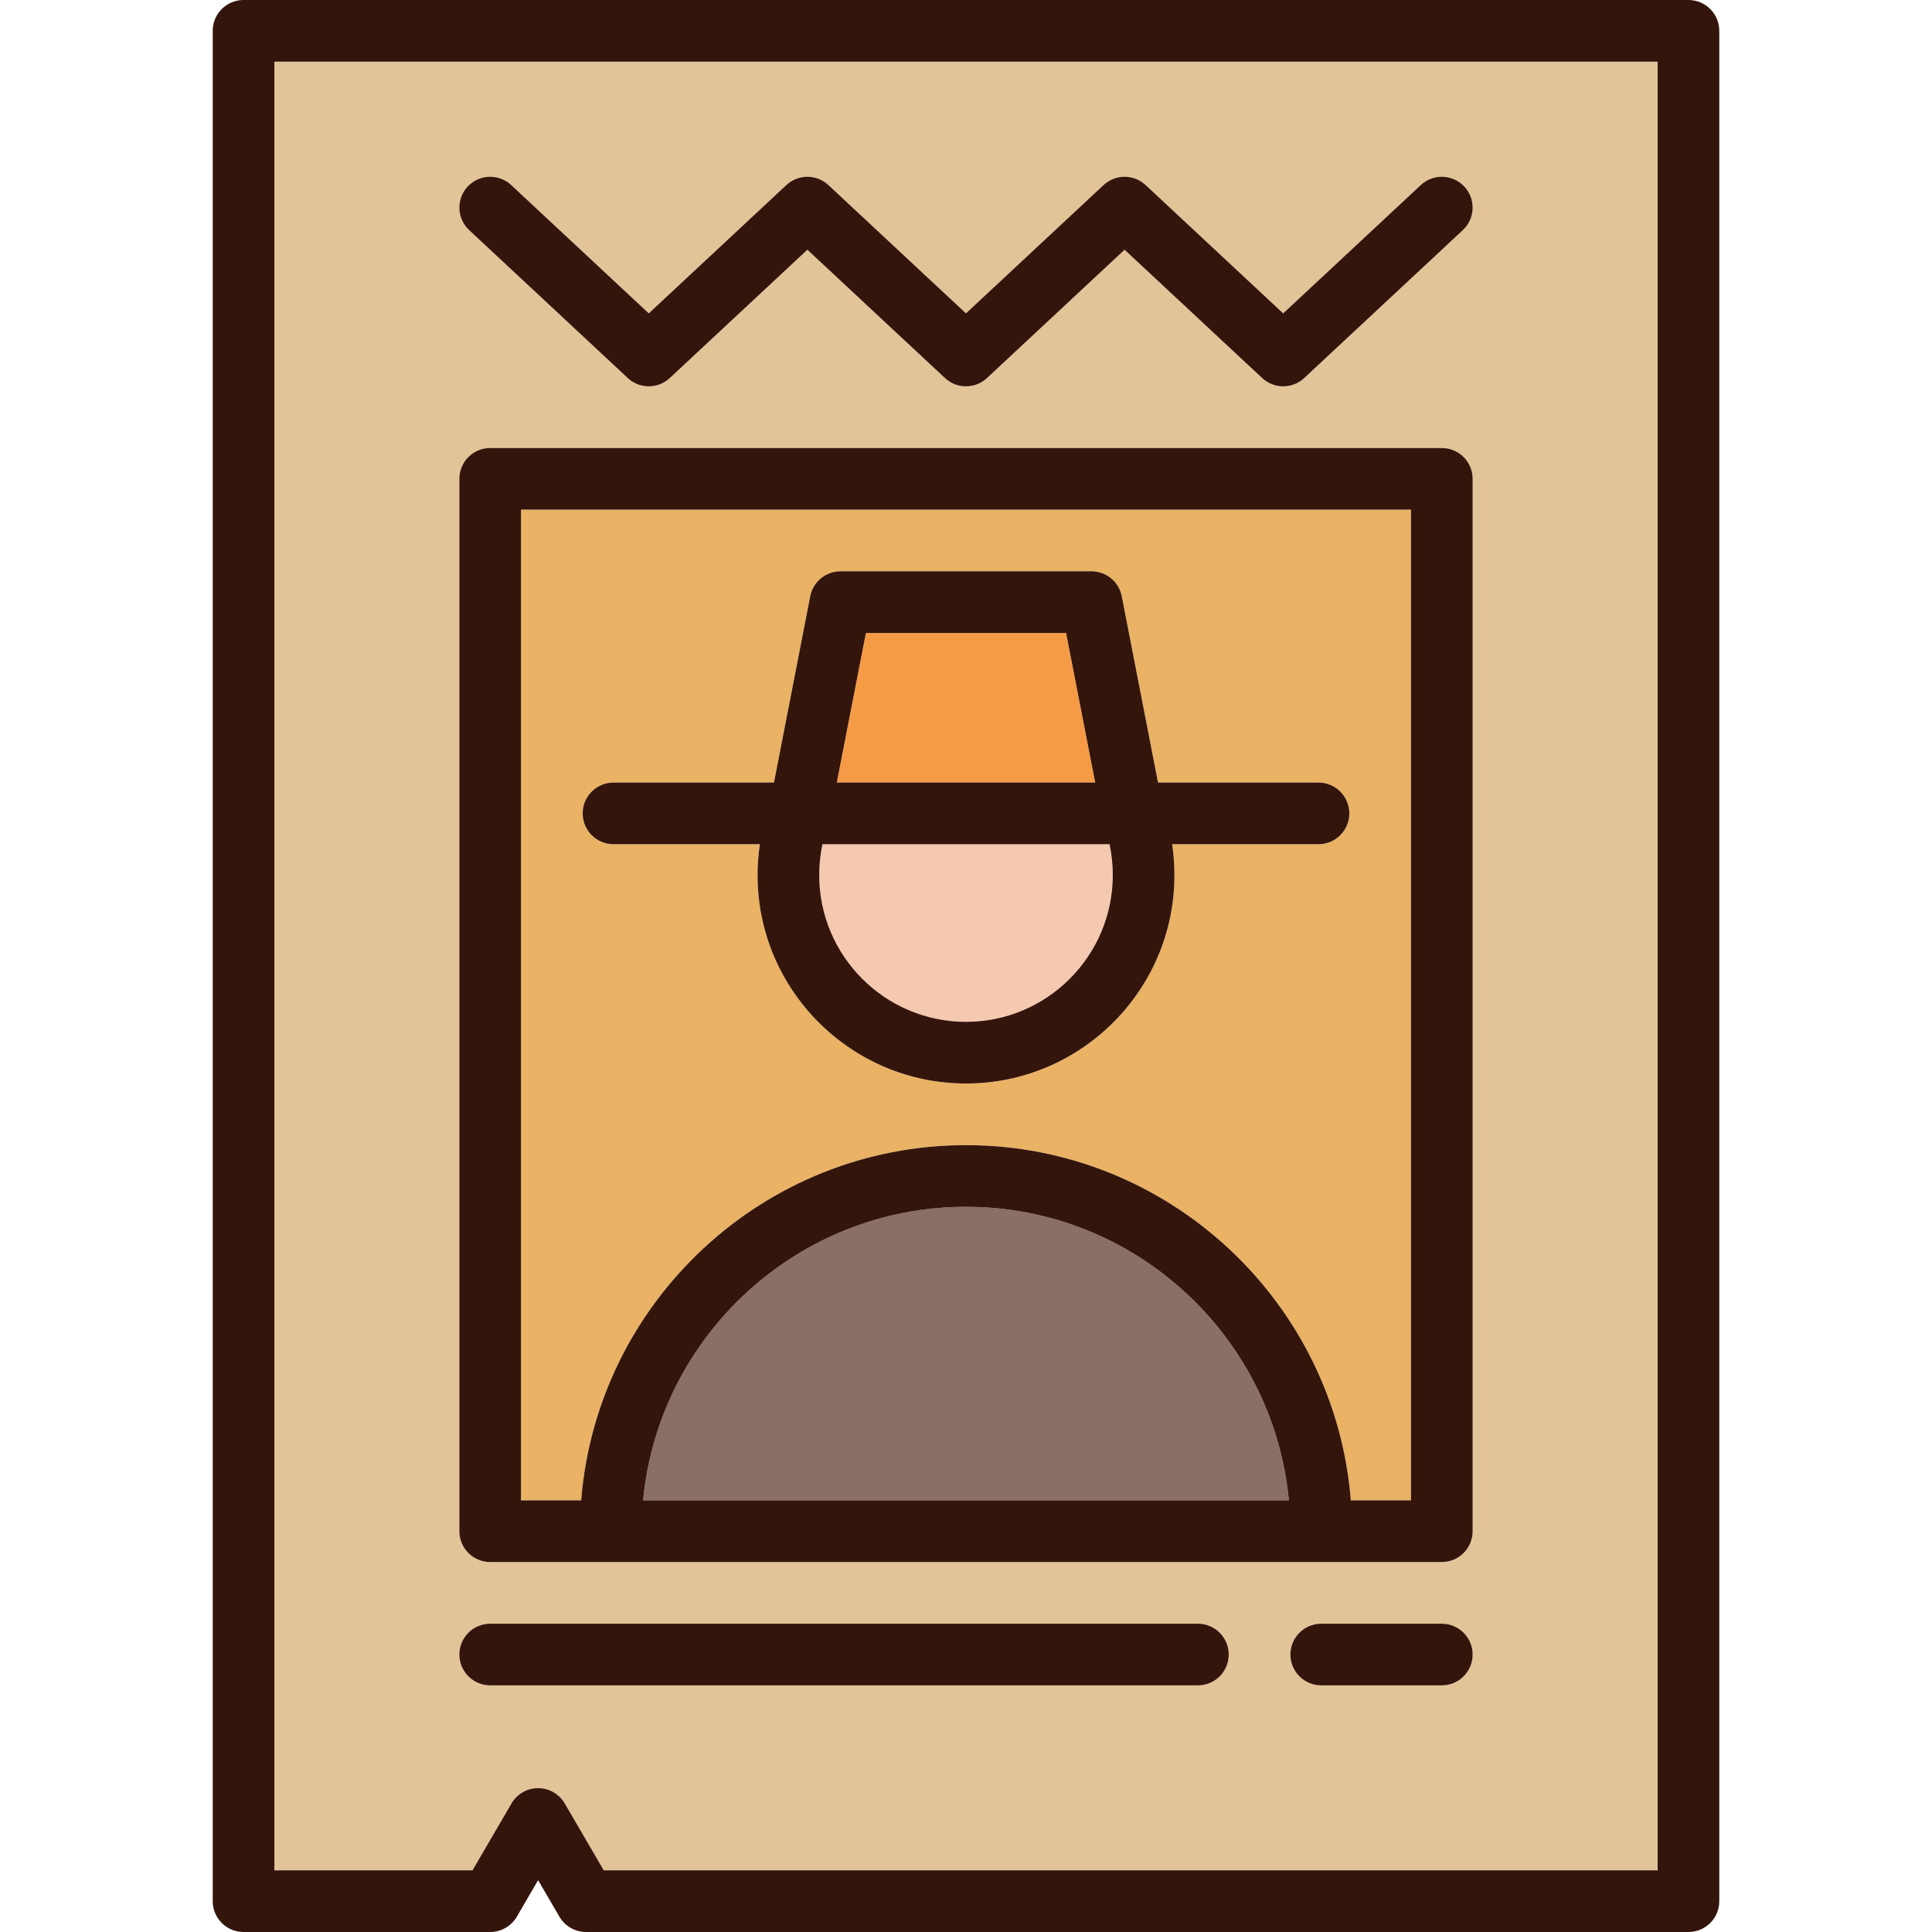
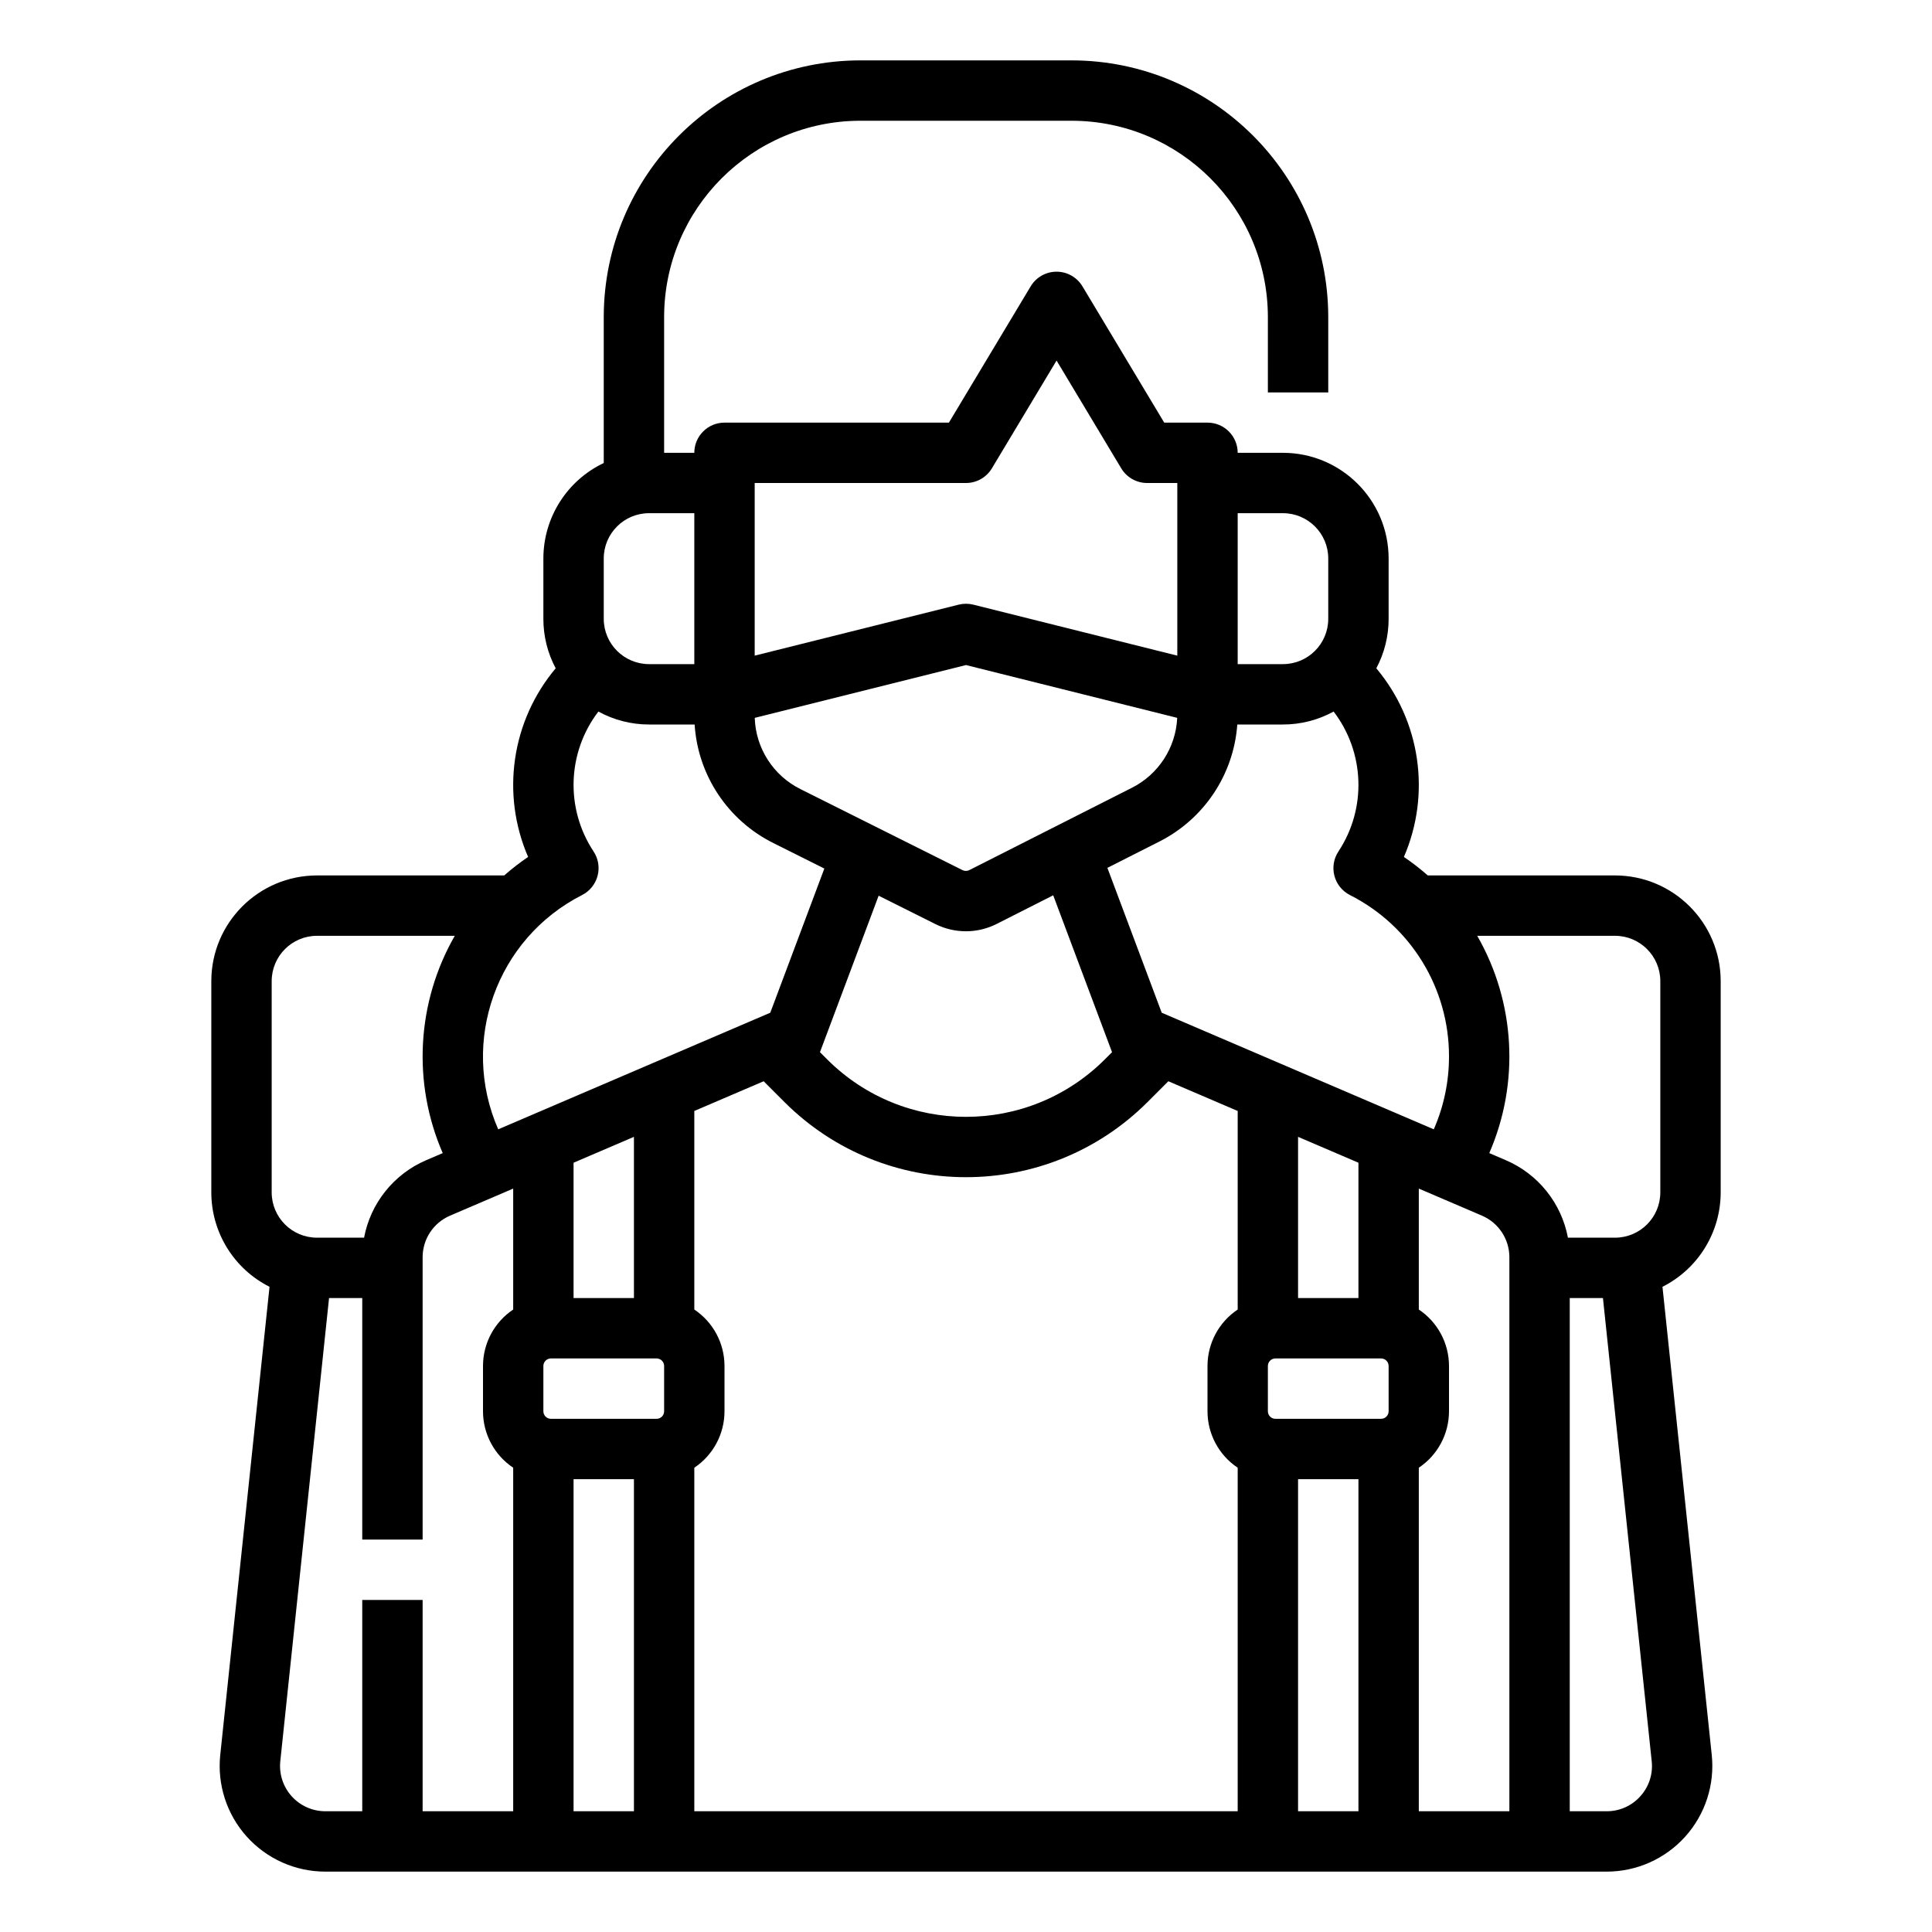
- <svg xmlns="http://www.w3.org/2000/svg" version="1.1" id="Capa_1" x="0px" y="0px" viewBox="0 0 470 470" style="enable-background:new 0 0 470 470;" xml:space="preserve">
-   <g>
-     <path style="fill:#E9B264;" d="M235,278.583c49.262,0,89.783,38.124,93.617,86.417h14.635V123.985H126.748V365h14.635   C145.217,316.707,185.738,278.583,235,278.583z M149.248,190.374h39.037l8.82-45.322c0.687-3.524,3.772-6.067,7.362-6.067h61.066   c3.59,0,6.676,2.544,7.362,6.067l8.82,45.322h39.037c4.143,0,7.5,3.358,7.5,7.5s-3.357,7.5-7.5,7.5h-35.605   c0.367,2.471,0.562,4.973,0.562,7.5c0,27.961-22.748,50.709-50.709,50.709s-50.709-22.748-50.709-50.709   c0-2.527,0.195-5.03,0.562-7.5h-35.605c-4.143,0-7.5-3.358-7.5-7.5S145.105,190.374,149.248,190.374z" />
-     <path style="fill:#E3C498;" d="M66.748,455h48.191l9.489-16.277c1.344-2.305,3.812-3.723,6.479-3.723s5.136,1.417,6.479,3.723   L146.877,455h256.375V15H66.748V455z M350.752,410h-29.335c-4.143,0-7.5-3.358-7.5-7.5s3.357-7.5,7.5-7.5h29.335   c4.143,0,7.5,3.358,7.5,7.5S354.895,410,350.752,410z M113.764,45.385c2.823-3.029,7.57-3.195,10.6-0.369l33.466,31.214   l33.467-31.214c2.881-2.687,7.35-2.688,10.23,0l33.468,31.214l33.468-31.214c2.881-2.687,7.35-2.688,10.23,0l33.472,31.215   l33.473-31.215c3.03-2.826,7.776-2.658,10.601,0.37c2.824,3.029,2.659,7.775-0.37,10.6L317.279,91.97   c-1.44,1.343-3.278,2.015-5.115,2.015c-1.838,0-3.675-0.671-5.115-2.015l-33.472-31.215L240.109,91.97   c-2.881,2.687-7.35,2.687-10.23,0l-33.468-31.214L162.944,91.97c-2.881,2.688-7.35,2.687-10.23,0l-38.581-35.985   C111.104,53.159,110.938,48.414,113.764,45.385z M111.748,116.485c0-4.142,3.357-7.5,7.5-7.5h231.504c4.143,0,7.5,3.358,7.5,7.5   V372.5c0,4.142-3.357,7.5-7.5,7.5H119.248c-4.143,0-7.5-3.358-7.5-7.5V116.485z M119.248,395h172.169c4.143,0,7.5,3.358,7.5,7.5   s-3.357,7.5-7.5,7.5H119.248c-4.143,0-7.5-3.358-7.5-7.5S115.105,395,119.248,395z" />
-     <path style="fill:#8A6F64;" d="M235,293.583c-40.984,0-74.76,31.408-78.551,71.417h157.103   C309.76,324.991,275.984,293.583,235,293.583z" />
-     <polygon style="fill:#F59B45;" points="266.433,190.374 259.352,153.985 210.648,153.985 203.567,190.374  " />
-     <path style="fill:#F5C9B0;" d="M269.916,205.374h-69.831c-0.523,2.45-0.793,4.957-0.793,7.5c0,19.69,16.019,35.709,35.709,35.709   s35.709-16.019,35.709-35.709C270.709,210.331,270.439,207.824,269.916,205.374z" />
-     <path style="fill:#34150C;" d="M410.752,0H59.248c-4.143,0-7.5,3.358-7.5,7.5v455c0,4.142,3.357,7.5,7.5,7.5h60   c2.668,0,5.136-1.417,6.479-3.723l5.181-8.886l5.181,8.886c1.344,2.305,3.812,3.723,6.479,3.723h268.184c4.143,0,7.5-3.358,7.5-7.5   V7.5C418.252,3.358,414.895,0,410.752,0z M403.252,455H146.877l-9.489-16.277c-1.344-2.305-3.812-3.723-6.479-3.723   s-5.136,1.417-6.479,3.723L114.939,455H66.748V15h336.504V455z" />
-     <path style="fill:#34150C;" d="M350.752,395h-29.335c-4.143,0-7.5,3.358-7.5,7.5s3.357,7.5,7.5,7.5h29.335   c4.143,0,7.5-3.358,7.5-7.5S354.895,395,350.752,395z" />
-     <path style="fill:#34150C;" d="M119.248,410h172.169c4.143,0,7.5-3.358,7.5-7.5s-3.357-7.5-7.5-7.5H119.248   c-4.143,0-7.5,3.358-7.5,7.5S115.105,410,119.248,410z" />
-     <path style="fill:#34150C;" d="M152.714,91.97c2.881,2.687,7.35,2.688,10.23,0l33.467-31.214l33.468,31.214   c2.881,2.687,7.35,2.687,10.23,0l33.468-31.214l33.472,31.215c1.44,1.344,3.277,2.015,5.115,2.015c1.837,0,3.675-0.672,5.115-2.015   l38.588-35.985c3.029-2.825,3.194-7.571,0.37-10.6c-2.824-3.029-7.57-3.196-10.601-0.37L312.164,76.23l-33.472-31.215   c-2.881-2.688-7.35-2.686-10.23,0l-33.468,31.214l-33.468-31.214c-2.881-2.688-7.35-2.687-10.23,0l-33.467,31.214l-33.466-31.214   c-3.029-2.826-7.776-2.659-10.6,0.369c-2.825,3.029-2.66,7.775,0.369,10.6L152.714,91.97z" />
-     <path style="fill:#34150C;" d="M119.248,380h231.504c4.143,0,7.5-3.358,7.5-7.5V116.485c0-4.142-3.357-7.5-7.5-7.5H119.248   c-4.143,0-7.5,3.358-7.5,7.5V372.5C111.748,376.642,115.105,380,119.248,380z M126.748,123.985h216.504V365h-14.635   c-3.834-48.293-44.356-86.417-93.617-86.417S145.217,316.707,141.383,365h-14.635V123.985z M235,293.583   c40.984,0,74.76,31.408,78.551,71.417H156.449C160.24,324.991,194.016,293.583,235,293.583z" />
-     <path style="fill:#34150C;" d="M149.248,205.374h35.605c-0.367,2.47-0.562,4.973-0.562,7.5c0,27.961,22.748,50.709,50.709,50.709   s50.709-22.748,50.709-50.709c0-2.527-0.195-5.029-0.562-7.5h35.605c4.143,0,7.5-3.358,7.5-7.5s-3.357-7.5-7.5-7.5h-39.037   l-8.82-45.322c-0.687-3.524-3.772-6.067-7.362-6.067h-61.066c-3.59,0-6.676,2.544-7.362,6.067l-8.82,45.322h-39.037   c-4.143,0-7.5,3.358-7.5,7.5S145.105,205.374,149.248,205.374z M259.352,153.985l7.081,36.389h-62.866l7.081-36.389H259.352z    M235,248.583c-19.69,0-35.709-16.019-35.709-35.709c0-2.543,0.27-5.05,0.793-7.5h69.831c0.523,2.45,0.793,4.957,0.793,7.5   C270.709,232.564,254.69,248.583,235,248.583z" />
-   </g>
-   <g>
- </g>
-   <g>
- </g>
-   <g>
- </g>
-   <g>
- </g>
-   <g>
- </g>
-   <g>
- </g>
-   <g>
- </g>
-   <g>
- </g>
-   <g>
- </g>
-   <g>
- </g>
-   <g>
- </g>
-   <g>
- </g>
-   <g>
- </g>
-   <g>
- </g>
-   <g>
- </g>
+ <svg xmlns="http://www.w3.org/2000/svg" id="Line_cutting_cut_Ex" data-name="Line cutting cut Ex" width="512" height="512" viewBox="0 0 512 512">
+   <path d="M456,316V260a28.031,28.031,0,0,0-28-28H378.375a64.207,64.207,0,0,0-6.327-4.901,48.041,48.041,0,0,0-7.311-49.989A27.83,27.83,0,0,0,368,164V148a28.031,28.031,0,0,0-28-28H328a8,8,0,0,0-8-8H308.529L286.86,75.884a8.001,8.001,0,0,0-13.721,0L251.471,112H192a8,8,0,0,0-8,8h-8V84a52.059,52.059,0,0,1,52-52h56a52.059,52.059,0,0,1,52,52v20h16V84a68.077,68.077,0,0,0-68-68H228a68.077,68.077,0,0,0-68,68v38.704A28.036,28.036,0,0,0,144,148v16a27.83,27.83,0,0,0,3.263,13.109,48.041,48.041,0,0,0-7.311,49.989A64.207,64.207,0,0,0,133.625,232H84a28.031,28.031,0,0,0-28,28v56a28.031,28.031,0,0,0,15.428,25.015L58.369,465.069A28.002,28.002,0,0,0,86.216,496H425.784a28.002,28.002,0,0,0,27.847-30.932L440.572,341.015A28.031,28.031,0,0,0,456,316Zm-16-56v56a12.013,12.013,0,0,1-12,12H415.518a27.969,27.969,0,0,0-16.489-20.549l-4.354-1.866A64.259,64.259,0,0,0,391.481,248H428A12.013,12.013,0,0,1,440,260ZM400,480H376V388.96A17.997,17.997,0,0,0,384,374V362a17.997,17.997,0,0,0-8-14.96V314.989l16.727,7.168A11.99,11.99,0,0,1,400,333.188ZM168,301.275V344H152V308.133ZM146,376a2.003,2.003,0,0,1-2-2V362a2.003,2.003,0,0,1,2-2h28a2.003,2.003,0,0,1,2,2v12a2.003,2.003,0,0,1-2,2ZM184,388.96A17.997,17.997,0,0,0,192,374V362a17.997,17.997,0,0,0-8-14.96V294.418l18.377-7.876,5.54,5.542a68.08,68.08,0,0,0,96.168-.001l5.54-5.54L328,294.418v52.623A17.997,17.997,0,0,0,320,362v12a17.997,17.997,0,0,0,8,14.96V480H184Zm72.874-158.37a2.009,2.009,0,0,1-1.797.005l-42.915-21.458a21.872,21.872,0,0,1-12.148-18.894L256,176.246l55.973,13.993a21.886,21.886,0,0,1-12.035,18.544Zm-8.951,14.316a18.072,18.072,0,0,0,16.181-.043l15.007-7.599,15.591,41.575-1.931,1.931a52.061,52.061,0,0,1-73.54.001l-1.932-1.932,15.551-41.47ZM360,344H344V301.275l16,6.857Zm-22,32a2.003,2.003,0,0,1-2-2V362a2.003,2.003,0,0,1,2-2h28a2.003,2.003,0,0,1,2,2v12a2.003,2.003,0,0,1-2,2Zm46-96a48.017,48.017,0,0,1-4.032,19.282l-72.102-30.901-14.396-38.389,13.696-6.935A37.798,37.798,0,0,0,327.896,192H340a27.827,27.827,0,0,0,13.422-3.432A32.004,32.004,0,0,1,354.7,225.644a8.001,8.001,0,0,0,3.04,11.549A47.83,47.83,0,0,1,384,280ZM340,136a12.013,12.013,0,0,1,12,12v16a12.013,12.013,0,0,1-12,12H328V136Zm-84-8a8.002,8.002,0,0,0,6.86-3.884L280,95.549l17.14,28.567A8.002,8.002,0,0,0,304,128h8v45.754l-54.06-13.515a8.003,8.003,0,0,0-3.881,0L200,173.754V128Zm-96,20a12.013,12.013,0,0,1,12-12h12v40H172a12.013,12.013,0,0,1-12-12Zm-5.74,89.192a8.001,8.001,0,0,0,3.04-11.549,32.004,32.004,0,0,1,1.278-37.076A27.827,27.827,0,0,0,172,192h12.083a37.77,37.77,0,0,0,20.923,31.447l13.454,6.728-14.327,38.207L132.032,299.283A48.049,48.049,0,0,1,154.26,237.192ZM72,260a12.013,12.013,0,0,1,12-12h36.519a64.259,64.259,0,0,0-3.194,57.586l-4.354,1.866A27.967,27.967,0,0,0,96.482,328H84a12.013,12.013,0,0,1-12-12ZM96,424v56H86.216a12.001,12.001,0,0,1-11.935-13.256L87.202,344H96v64h16V333.188a11.987,11.987,0,0,1,7.273-11.029L136,314.99v32.051A17.997,17.997,0,0,0,128,362v12a17.997,17.997,0,0,0,8,14.96V480H112V424Zm56,56V392h16v88Zm192,0V392h16v88Zm90.702-3.971A11.859,11.859,0,0,1,425.784,480H416V344h8.798l12.921,122.743A11.863,11.863,0,0,1,434.702,476.029Z" />
</svg>
